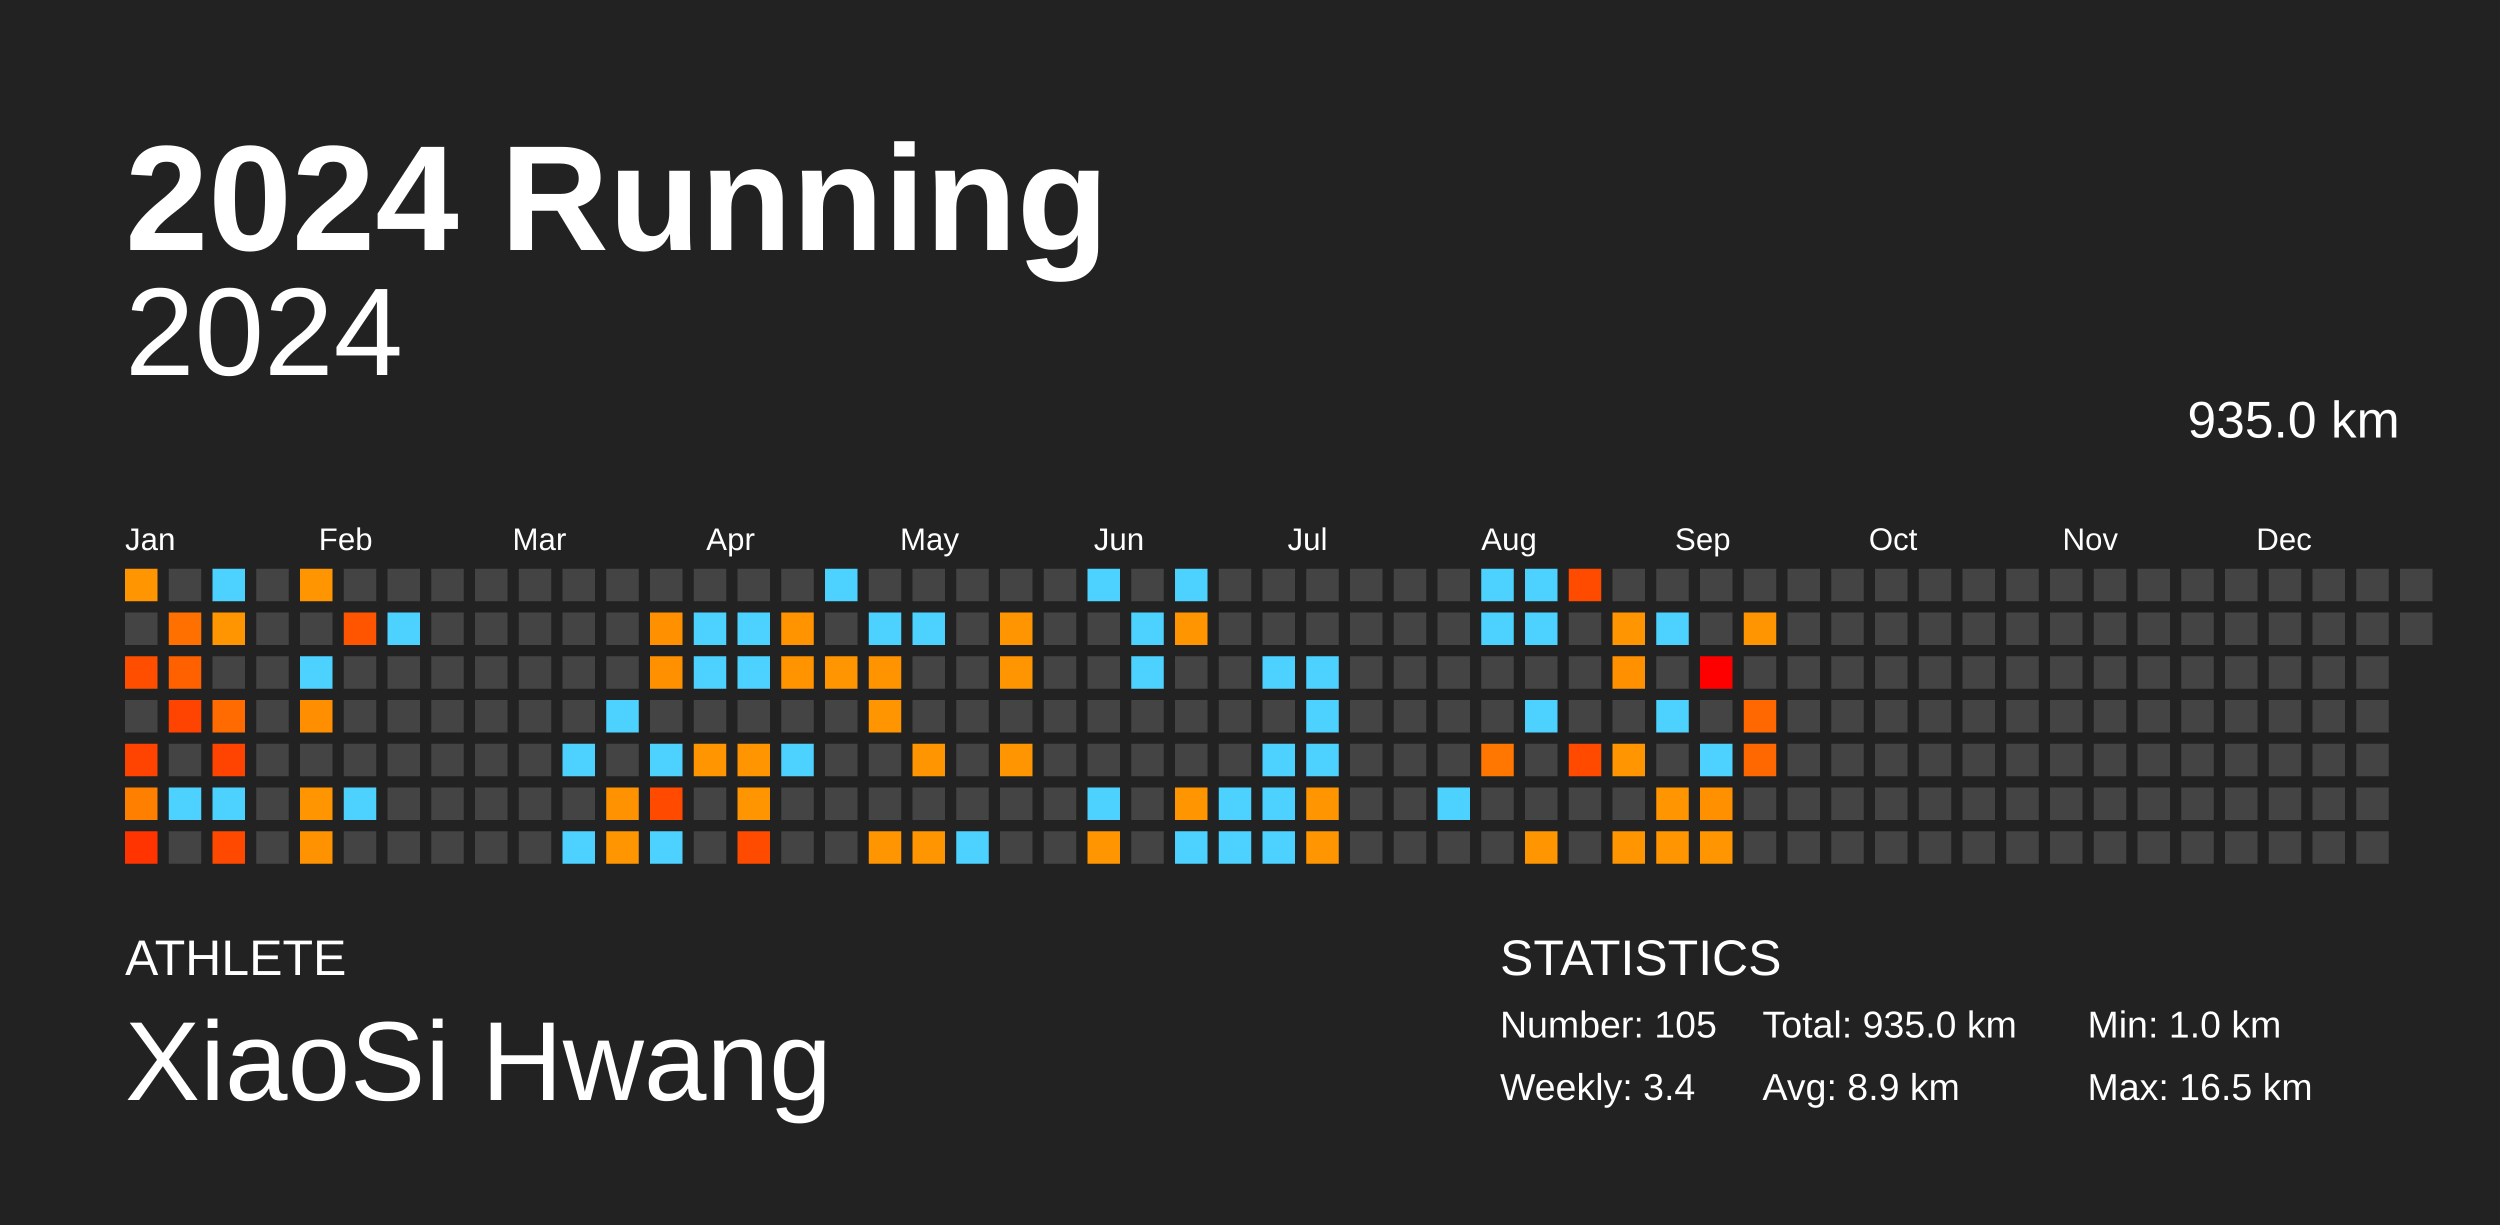
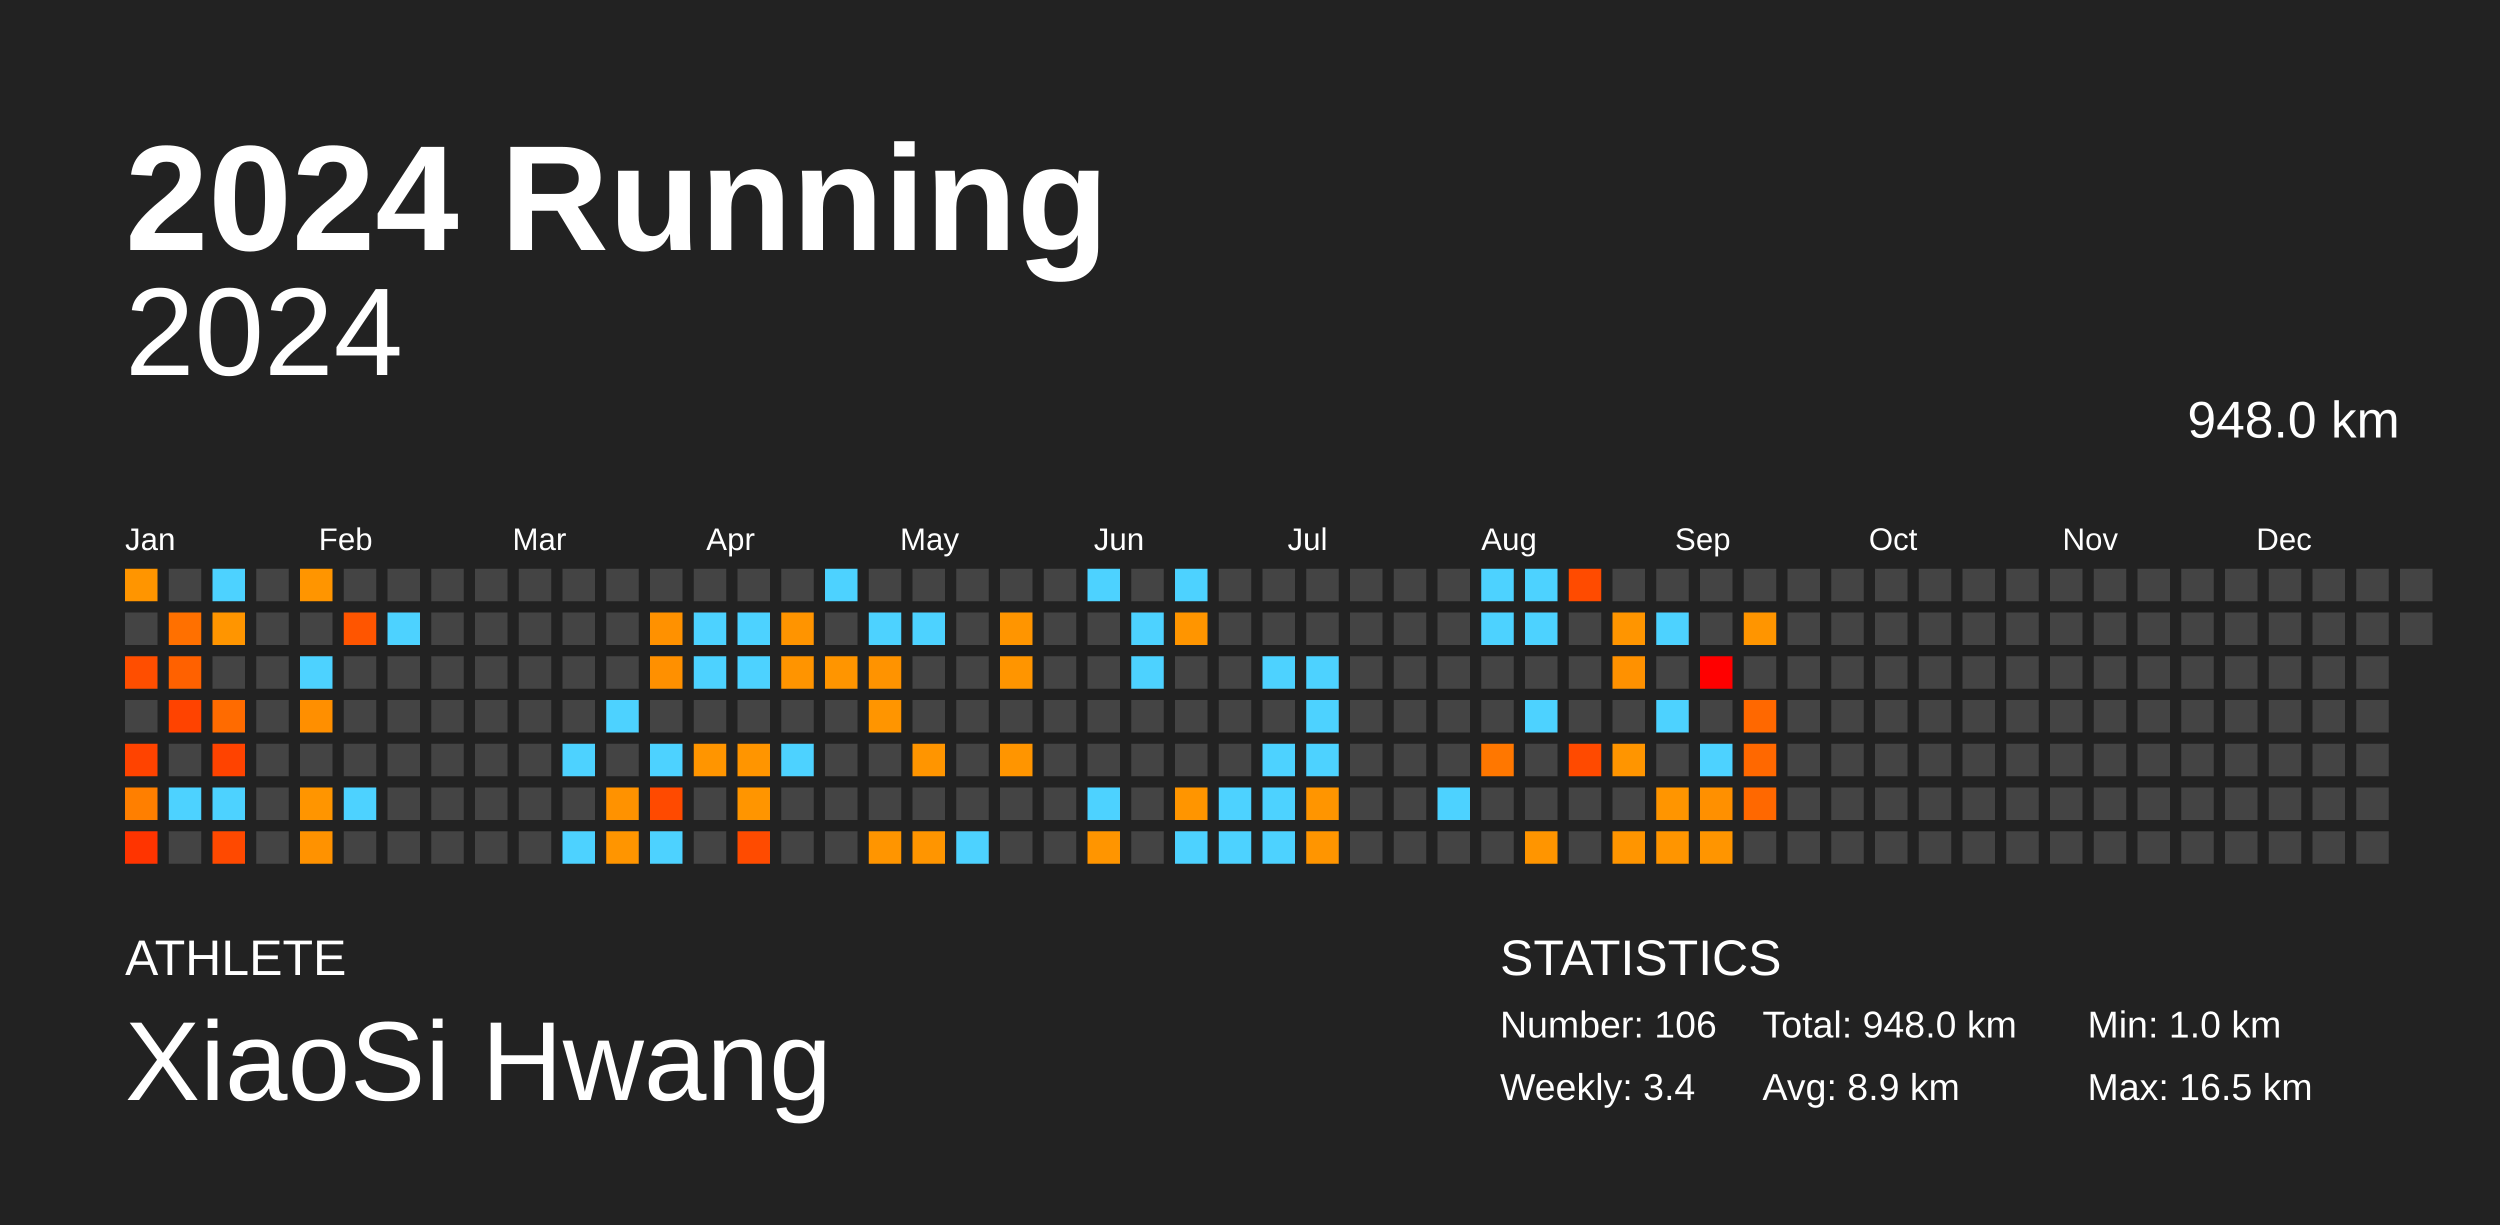
<svg xmlns="http://www.w3.org/2000/svg" baseProfile="full" height="98mm" version="1.1" viewBox="0,0,200,98" width="200mm">
  <defs />
  <rect fill="#222222" height="98" width="200" x="0" y="0" />
  <text fill="#FFFFFF" style="font-size:12px; font-family:Arial; font-weight:bold;" x="10" y="20">2024 Running</text>
  <text fill="#FFFFFF" style="font-size:4px; font-family:Arial" x="10" y="78">ATHLETE</text>
  <text fill="#FFFFFF" style="font-size:9px; font-family:Arial" x="10" y="88">XiaoSi Hwang</text>
  <text fill="#FFFFFF" style="font-size:4px; font-family:Arial" x="120" y="78">STATISTICS</text>
-   <text fill="#FFFFFF" style="font-size:3px; font-family:Arial" x="120" y="83">Number: 105</text>
+   <text fill="#FFFFFF" style="font-size:3px; font-family:Arial" x="120" y="83">Number: 106</text>
  <text fill="#FFFFFF" style="font-size:3px; font-family:Arial" x="120" y="88">Weekly: 3.4</text>
-   <text fill="#FFFFFF" style="font-size:3px; font-family:Arial" x="141" y="83">Total: 935.0 km</text>
+   <text fill="#FFFFFF" style="font-size:3px; font-family:Arial" x="141" y="83">Total: 948.0 km</text>
  <text fill="#FFFFFF" style="font-size:3px; font-family:Arial" x="141" y="88">Avg: 8.9 km</text>
  <text fill="#FFFFFF" style="font-size:3px; font-family:Arial" x="167" y="83">Min: 1.0 km</text>
  <text fill="#FFFFFF" style="font-size:3px; font-family:Arial" x="167" y="88">Max: 16.5 km</text>
  <text alignment-baseline="hanging" fill="#FFFFFF" style="font-size:10.0px; font-family:Arial;" x="10" y="30">2024</text>
-   <text alignment-baseline="hanging" fill="#FFFFFF" style="font-size:4.125px; font-family:Arial;" x="175" y="35">935.0 km</text>
+   <text alignment-baseline="hanging" fill="#FFFFFF" style="font-size:4.125px; font-family:Arial;" x="175" y="35">948.0 km</text>
  <text fill="#FFFFFF" style="font-size:2.5px; font-family:Arial" x="10.0" y="44">Jan</text>
  <text fill="#FFFFFF" style="font-size:2.5px; font-family:Arial" x="25.5" y="44">Feb</text>
  <text fill="#FFFFFF" style="font-size:2.5px; font-family:Arial" x="41.0" y="44">Mar</text>
  <text fill="#FFFFFF" style="font-size:2.5px; font-family:Arial" x="56.5" y="44">Apr</text>
  <text fill="#FFFFFF" style="font-size:2.5px; font-family:Arial" x="72.0" y="44">May</text>
  <text fill="#FFFFFF" style="font-size:2.5px; font-family:Arial" x="87.5" y="44">Jun</text>
  <text fill="#FFFFFF" style="font-size:2.5px; font-family:Arial" x="103.0" y="44">Jul</text>
  <text fill="#FFFFFF" style="font-size:2.5px; font-family:Arial" x="118.5" y="44">Aug</text>
  <text fill="#FFFFFF" style="font-size:2.5px; font-family:Arial" x="134.0" y="44">Sep</text>
  <text fill="#FFFFFF" style="font-size:2.5px; font-family:Arial" x="149.5" y="44">Oct</text>
  <text fill="#FFFFFF" style="font-size:2.5px; font-family:Arial" x="165.0" y="44">Nov</text>
  <text fill="#FFFFFF" style="font-size:2.5px; font-family:Arial" x="180.5" y="44">Dec</text>
  <rect fill="#ff9500" height="2.6" width="2.6" x="10.0" y="45.5" />
  <rect fill="#444444" height="2.6" width="2.6" x="10.0" y="49.0" />
  <rect fill="#ff4e00" height="2.6" width="2.6" x="10.0" y="52.5" />
  <rect fill="#444444" height="2.6" width="2.6" x="10.0" y="56.0" />
  <rect fill="#ff4300" height="2.6" width="2.6" x="10.0" y="59.5" />
  <rect fill="#ff7f00" height="2.6" width="2.6" x="10.0" y="63.0" />
  <rect fill="#ff3400" height="2.6" width="2.6" x="10.0" y="66.5" />
  <rect fill="#444444" height="2.6" width="2.6" x="13.5" y="45.5" />
  <rect fill="#ff7000" height="2.6" width="2.6" x="13.5" y="49.0" />
  <rect fill="#ff6100" height="2.6" width="2.6" x="13.5" y="52.5" />
  <rect fill="#ff4300" height="2.6" width="2.6" x="13.5" y="56.0" />
  <rect fill="#444444" height="2.6" width="2.6" x="13.5" y="59.5" />
  <rect fill="#4dd2ff" height="2.6" width="2.6" x="13.5" y="63.0" />
  <rect fill="#444444" height="2.6" width="2.6" x="13.5" y="66.5" />
  <rect fill="#4dd2ff" height="2.6" width="2.6" x="17.0" y="45.5" />
  <rect fill="#ff9500" height="2.6" width="2.6" x="17.0" y="49.0" />
  <rect fill="#444444" height="2.6" width="2.6" x="17.0" y="52.5" />
  <rect fill="#ff6b00" height="2.6" width="2.6" x="17.0" y="56.0" />
  <rect fill="#ff4300" height="2.6" width="2.6" x="17.0" y="59.5" />
  <rect fill="#4dd2ff" height="2.6" width="2.6" x="17.0" y="63.0" />
  <rect fill="#ff4900" height="2.6" width="2.6" x="17.0" y="66.5" />
  <rect fill="#444444" height="2.6" width="2.6" x="20.5" y="45.5" />
  <rect fill="#444444" height="2.6" width="2.6" x="20.5" y="49.0" />
  <rect fill="#444444" height="2.6" width="2.6" x="20.5" y="52.5" />
  <rect fill="#444444" height="2.6" width="2.6" x="20.5" y="56.0" />
  <rect fill="#444444" height="2.6" width="2.6" x="20.5" y="59.5" />
  <rect fill="#444444" height="2.6" width="2.6" x="20.5" y="63.0" />
  <rect fill="#444444" height="2.6" width="2.6" x="20.5" y="66.5" />
  <rect fill="#ff9500" height="2.6" width="2.6" x="24.0" y="45.5" />
  <rect fill="#444444" height="2.6" width="2.6" x="24.0" y="49.0" />
  <rect fill="#4dd2ff" height="2.6" width="2.6" x="24.0" y="52.5" />
  <rect fill="#ff8f00" height="2.6" width="2.6" x="24.0" y="56.0" />
  <rect fill="#444444" height="2.6" width="2.6" x="24.0" y="59.5" />
  <rect fill="#ff9500" height="2.6" width="2.6" x="24.0" y="63.0" />
  <rect fill="#ff9200" height="2.6" width="2.6" x="24.0" y="66.5" />
  <rect fill="#444444" height="2.6" width="2.6" x="27.5" y="45.5" />
  <rect fill="#ff5500" height="2.6" width="2.6" x="27.5" y="49.0" />
  <rect fill="#444444" height="2.6" width="2.6" x="27.5" y="52.5" />
  <rect fill="#444444" height="2.6" width="2.6" x="27.5" y="56.0" />
  <rect fill="#444444" height="2.6" width="2.6" x="27.5" y="59.5" />
  <rect fill="#4dd2ff" height="2.6" width="2.6" x="27.5" y="63.0" />
  <rect fill="#444444" height="2.6" width="2.6" x="27.5" y="66.5" />
  <rect fill="#444444" height="2.6" width="2.6" x="31.0" y="45.5" />
  <rect fill="#4dd2ff" height="2.6" width="2.6" x="31.0" y="49.0" />
  <rect fill="#444444" height="2.6" width="2.6" x="31.0" y="52.5" />
  <rect fill="#444444" height="2.6" width="2.6" x="31.0" y="56.0" />
  <rect fill="#444444" height="2.6" width="2.6" x="31.0" y="59.5" />
  <rect fill="#444444" height="2.6" width="2.6" x="31.0" y="63.0" />
  <rect fill="#444444" height="2.6" width="2.6" x="31.0" y="66.5" />
  <rect fill="#444444" height="2.6" width="2.6" x="34.5" y="45.5" />
  <rect fill="#444444" height="2.6" width="2.6" x="34.5" y="49.0" />
  <rect fill="#444444" height="2.6" width="2.6" x="34.5" y="52.5" />
  <rect fill="#444444" height="2.6" width="2.6" x="34.5" y="56.0" />
  <rect fill="#444444" height="2.6" width="2.6" x="34.5" y="59.5" />
  <rect fill="#444444" height="2.6" width="2.6" x="34.5" y="63.0" />
  <rect fill="#444444" height="2.6" width="2.6" x="34.5" y="66.5" />
  <rect fill="#444444" height="2.6" width="2.6" x="38.0" y="45.5" />
  <rect fill="#444444" height="2.6" width="2.6" x="38.0" y="49.0" />
  <rect fill="#444444" height="2.6" width="2.6" x="38.0" y="52.5" />
  <rect fill="#444444" height="2.6" width="2.6" x="38.0" y="56.0" />
  <rect fill="#444444" height="2.6" width="2.6" x="38.0" y="59.5" />
  <rect fill="#444444" height="2.6" width="2.6" x="38.0" y="63.0" />
  <rect fill="#444444" height="2.6" width="2.6" x="38.0" y="66.5" />
  <rect fill="#444444" height="2.6" width="2.6" x="41.5" y="45.5" />
  <rect fill="#444444" height="2.6" width="2.6" x="41.5" y="49.0" />
  <rect fill="#444444" height="2.6" width="2.6" x="41.5" y="52.5" />
  <rect fill="#444444" height="2.6" width="2.6" x="41.5" y="56.0" />
  <rect fill="#444444" height="2.6" width="2.6" x="41.5" y="59.5" />
  <rect fill="#444444" height="2.6" width="2.6" x="41.5" y="63.0" />
  <rect fill="#444444" height="2.6" width="2.6" x="41.5" y="66.5" />
  <rect fill="#444444" height="2.6" width="2.6" x="45.0" y="45.5" />
  <rect fill="#444444" height="2.6" width="2.6" x="45.0" y="49.0" />
  <rect fill="#444444" height="2.6" width="2.6" x="45.0" y="52.5" />
  <rect fill="#444444" height="2.6" width="2.6" x="45.0" y="56.0" />
  <rect fill="#4dd2ff" height="2.6" width="2.6" x="45.0" y="59.5" />
  <rect fill="#444444" height="2.6" width="2.6" x="45.0" y="63.0" />
  <rect fill="#4dd2ff" height="2.6" width="2.6" x="45.0" y="66.5" />
  <rect fill="#444444" height="2.6" width="2.6" x="48.5" y="45.5" />
  <rect fill="#444444" height="2.6" width="2.6" x="48.5" y="49.0" />
  <rect fill="#444444" height="2.6" width="2.6" x="48.5" y="52.5" />
  <rect fill="#4dd2ff" height="2.6" width="2.6" x="48.5" y="56.0" />
  <rect fill="#444444" height="2.6" width="2.6" x="48.5" y="59.5" />
  <rect fill="#ff9200" height="2.6" width="2.6" x="48.5" y="63.0" />
  <rect fill="#ff9500" height="2.6" width="2.6" x="48.5" y="66.5" />
  <rect fill="#444444" height="2.6" width="2.6" x="52.0" y="45.5" />
  <rect fill="#ff9100" height="2.6" width="2.6" x="52.0" y="49.0" />
  <rect fill="#ff9000" height="2.6" width="2.6" x="52.0" y="52.5" />
  <rect fill="#444444" height="2.6" width="2.6" x="52.0" y="56.0" />
  <rect fill="#4dd2ff" height="2.6" width="2.6" x="52.0" y="59.5" />
  <rect fill="#ff4a00" height="2.6" width="2.6" x="52.0" y="63.0" />
  <rect fill="#4dd2ff" height="2.6" width="2.6" x="52.0" y="66.5" />
  <rect fill="#444444" height="2.6" width="2.6" x="55.5" y="45.5" />
  <rect fill="#4dd2ff" height="2.6" width="2.6" x="55.5" y="49.0" />
  <rect fill="#4dd2ff" height="2.6" width="2.6" x="55.5" y="52.5" />
  <rect fill="#444444" height="2.6" width="2.6" x="55.5" y="56.0" />
  <rect fill="#ff9500" height="2.6" width="2.6" x="55.5" y="59.5" />
  <rect fill="#444444" height="2.6" width="2.6" x="55.5" y="63.0" />
  <rect fill="#444444" height="2.6" width="2.6" x="55.5" y="66.5" />
  <rect fill="#444444" height="2.6" width="2.6" x="59.0" y="45.5" />
  <rect fill="#4dd2ff" height="2.6" width="2.6" x="59.0" y="49.0" />
  <rect fill="#4dd2ff" height="2.6" width="2.6" x="59.0" y="52.5" />
  <rect fill="#444444" height="2.6" width="2.6" x="59.0" y="56.0" />
  <rect fill="#ff9500" height="2.6" width="2.6" x="59.0" y="59.5" />
  <rect fill="#ff9500" height="2.6" width="2.6" x="59.0" y="63.0" />
  <rect fill="#ff4b00" height="2.6" width="2.6" x="59.0" y="66.5" />
  <rect fill="#444444" height="2.6" width="2.6" x="62.5" y="45.5" />
  <rect fill="#ff9400" height="2.6" width="2.6" x="62.5" y="49.0" />
  <rect fill="#ff9400" height="2.6" width="2.6" x="62.5" y="52.5" />
  <rect fill="#444444" height="2.6" width="2.6" x="62.5" y="56.0" />
  <rect fill="#4dd2ff" height="2.6" width="2.6" x="62.5" y="59.5" />
  <rect fill="#444444" height="2.6" width="2.6" x="62.5" y="63.0" />
  <rect fill="#444444" height="2.6" width="2.6" x="62.5" y="66.5" />
  <rect fill="#4dd2ff" height="2.6" width="2.6" x="66.0" y="45.5" />
  <rect fill="#444444" height="2.6" width="2.6" x="66.0" y="49.0" />
  <rect fill="#ff9500" height="2.6" width="2.6" x="66.0" y="52.5" />
  <rect fill="#444444" height="2.6" width="2.6" x="66.0" y="56.0" />
  <rect fill="#444444" height="2.6" width="2.6" x="66.0" y="59.5" />
  <rect fill="#444444" height="2.6" width="2.6" x="66.0" y="63.0" />
  <rect fill="#444444" height="2.6" width="2.6" x="66.0" y="66.5" />
  <rect fill="#444444" height="2.6" width="2.6" x="69.5" y="45.5" />
  <rect fill="#4dd2ff" height="2.6" width="2.6" x="69.5" y="49.0" />
  <rect fill="#ff9300" height="2.6" width="2.6" x="69.5" y="52.5" />
  <rect fill="#ff9500" height="2.6" width="2.6" x="69.5" y="56.0" />
  <rect fill="#444444" height="2.6" width="2.6" x="69.5" y="59.5" />
  <rect fill="#444444" height="2.6" width="2.6" x="69.5" y="63.0" />
  <rect fill="#ff9500" height="2.6" width="2.6" x="69.5" y="66.5" />
  <rect fill="#444444" height="2.6" width="2.6" x="73.0" y="45.5" />
  <rect fill="#4dd2ff" height="2.6" width="2.6" x="73.0" y="49.0" />
  <rect fill="#444444" height="2.6" width="2.6" x="73.0" y="52.5" />
  <rect fill="#444444" height="2.6" width="2.6" x="73.0" y="56.0" />
  <rect fill="#ff9500" height="2.6" width="2.6" x="73.0" y="59.5" />
  <rect fill="#444444" height="2.6" width="2.6" x="73.0" y="63.0" />
  <rect fill="#ff9500" height="2.6" width="2.6" x="73.0" y="66.5" />
  <rect fill="#444444" height="2.6" width="2.6" x="76.5" y="45.5" />
  <rect fill="#444444" height="2.6" width="2.6" x="76.5" y="49.0" />
  <rect fill="#444444" height="2.6" width="2.6" x="76.5" y="52.5" />
  <rect fill="#444444" height="2.6" width="2.6" x="76.5" y="56.0" />
  <rect fill="#444444" height="2.6" width="2.6" x="76.5" y="59.5" />
  <rect fill="#444444" height="2.6" width="2.6" x="76.5" y="63.0" />
  <rect fill="#4dd2ff" height="2.6" width="2.6" x="76.5" y="66.5" />
  <rect fill="#444444" height="2.6" width="2.6" x="80.0" y="45.5" />
  <rect fill="#ff9500" height="2.6" width="2.6" x="80.0" y="49.0" />
  <rect fill="#ff9500" height="2.6" width="2.6" x="80.0" y="52.5" />
  <rect fill="#444444" height="2.6" width="2.6" x="80.0" y="56.0" />
  <rect fill="#ff9500" height="2.6" width="2.6" x="80.0" y="59.5" />
  <rect fill="#444444" height="2.6" width="2.6" x="80.0" y="63.0" />
  <rect fill="#444444" height="2.6" width="2.6" x="80.0" y="66.5" />
  <rect fill="#444444" height="2.6" width="2.6" x="83.5" y="45.5" />
  <rect fill="#444444" height="2.6" width="2.6" x="83.5" y="49.0" />
  <rect fill="#444444" height="2.6" width="2.6" x="83.5" y="52.5" />
  <rect fill="#444444" height="2.6" width="2.6" x="83.5" y="56.0" />
  <rect fill="#444444" height="2.6" width="2.6" x="83.5" y="59.5" />
  <rect fill="#444444" height="2.6" width="2.6" x="83.5" y="63.0" />
  <rect fill="#444444" height="2.6" width="2.6" x="83.5" y="66.5" />
  <rect fill="#4dd2ff" height="2.6" width="2.6" x="87.0" y="45.5" />
  <rect fill="#444444" height="2.6" width="2.6" x="87.0" y="49.0" />
  <rect fill="#444444" height="2.6" width="2.6" x="87.0" y="52.5" />
  <rect fill="#444444" height="2.6" width="2.6" x="87.0" y="56.0" />
  <rect fill="#444444" height="2.6" width="2.6" x="87.0" y="59.5" />
  <rect fill="#4dd2ff" height="2.6" width="2.6" x="87.0" y="63.0" />
  <rect fill="#ff9500" height="2.6" width="2.6" x="87.0" y="66.5" />
  <rect fill="#444444" height="2.6" width="2.6" x="90.5" y="45.5" />
  <rect fill="#4dd2ff" height="2.6" width="2.6" x="90.5" y="49.0" />
  <rect fill="#4dd2ff" height="2.6" width="2.6" x="90.5" y="52.5" />
  <rect fill="#444444" height="2.6" width="2.6" x="90.5" y="56.0" />
  <rect fill="#444444" height="2.6" width="2.6" x="90.5" y="59.5" />
  <rect fill="#444444" height="2.6" width="2.6" x="90.5" y="63.0" />
  <rect fill="#444444" height="2.6" width="2.6" x="90.5" y="66.5" />
  <rect fill="#4dd2ff" height="2.6" width="2.6" x="94.0" y="45.5" />
  <rect fill="#ff9500" height="2.6" width="2.6" x="94.0" y="49.0" />
  <rect fill="#444444" height="2.6" width="2.6" x="94.0" y="52.5" />
  <rect fill="#444444" height="2.6" width="2.6" x="94.0" y="56.0" />
  <rect fill="#444444" height="2.6" width="2.6" x="94.0" y="59.5" />
  <rect fill="#ff9500" height="2.6" width="2.6" x="94.0" y="63.0" />
  <rect fill="#4dd2ff" height="2.6" width="2.6" x="94.0" y="66.5" />
  <rect fill="#444444" height="2.6" width="2.6" x="97.5" y="45.5" />
  <rect fill="#444444" height="2.6" width="2.6" x="97.5" y="49.0" />
  <rect fill="#444444" height="2.6" width="2.6" x="97.5" y="52.5" />
  <rect fill="#444444" height="2.6" width="2.6" x="97.5" y="56.0" />
  <rect fill="#444444" height="2.6" width="2.6" x="97.5" y="59.5" />
  <rect fill="#4dd2ff" height="2.6" width="2.6" x="97.5" y="63.0" />
  <rect fill="#4dd2ff" height="2.6" width="2.6" x="97.5" y="66.5" />
  <rect fill="#444444" height="2.6" width="2.6" x="101.0" y="45.5" />
  <rect fill="#444444" height="2.6" width="2.6" x="101.0" y="49.0" />
  <rect fill="#4dd2ff" height="2.6" width="2.6" x="101.0" y="52.5" />
  <rect fill="#444444" height="2.6" width="2.6" x="101.0" y="56.0" />
  <rect fill="#4dd2ff" height="2.6" width="2.6" x="101.0" y="59.5" />
  <rect fill="#4dd2ff" height="2.6" width="2.6" x="101.0" y="63.0" />
  <rect fill="#4dd2ff" height="2.6" width="2.6" x="101.0" y="66.5" />
  <rect fill="#444444" height="2.6" width="2.6" x="104.5" y="45.5" />
  <rect fill="#444444" height="2.6" width="2.6" x="104.5" y="49.0" />
  <rect fill="#4dd2ff" height="2.6" width="2.6" x="104.5" y="52.5" />
  <rect fill="#4dd2ff" height="2.6" width="2.6" x="104.5" y="56.0" />
  <rect fill="#4dd2ff" height="2.6" width="2.6" x="104.5" y="59.5" />
  <rect fill="#ff9500" height="2.6" width="2.6" x="104.5" y="63.0" />
  <rect fill="#ff9500" height="2.6" width="2.6" x="104.5" y="66.5" />
  <rect fill="#444444" height="2.6" width="2.6" x="108.0" y="45.5" />
  <rect fill="#444444" height="2.6" width="2.6" x="108.0" y="49.0" />
  <rect fill="#444444" height="2.6" width="2.6" x="108.0" y="52.5" />
  <rect fill="#444444" height="2.6" width="2.6" x="108.0" y="56.0" />
  <rect fill="#444444" height="2.6" width="2.6" x="108.0" y="59.5" />
  <rect fill="#444444" height="2.6" width="2.6" x="108.0" y="63.0" />
  <rect fill="#444444" height="2.6" width="2.6" x="108.0" y="66.5" />
  <rect fill="#444444" height="2.6" width="2.6" x="111.5" y="45.5" />
  <rect fill="#444444" height="2.6" width="2.6" x="111.5" y="49.0" />
  <rect fill="#444444" height="2.6" width="2.6" x="111.5" y="52.5" />
  <rect fill="#444444" height="2.6" width="2.6" x="111.5" y="56.0" />
  <rect fill="#444444" height="2.6" width="2.6" x="111.5" y="59.5" />
  <rect fill="#444444" height="2.6" width="2.6" x="111.5" y="63.0" />
  <rect fill="#444444" height="2.6" width="2.6" x="111.5" y="66.5" />
  <rect fill="#444444" height="2.6" width="2.6" x="115.0" y="45.5" />
  <rect fill="#444444" height="2.6" width="2.6" x="115.0" y="49.0" />
  <rect fill="#444444" height="2.6" width="2.6" x="115.0" y="52.5" />
  <rect fill="#444444" height="2.6" width="2.6" x="115.0" y="56.0" />
  <rect fill="#444444" height="2.6" width="2.6" x="115.0" y="59.5" />
  <rect fill="#4dd2ff" height="2.6" width="2.6" x="115.0" y="63.0" />
  <rect fill="#444444" height="2.6" width="2.6" x="115.0" y="66.5" />
  <rect fill="#4dd2ff" height="2.6" width="2.6" x="118.5" y="45.5" />
  <rect fill="#4dd2ff" height="2.6" width="2.6" x="118.5" y="49.0" />
  <rect fill="#444444" height="2.6" width="2.6" x="118.5" y="52.5" />
  <rect fill="#444444" height="2.6" width="2.6" x="118.5" y="56.0" />
  <rect fill="#ff7700" height="2.6" width="2.6" x="118.5" y="59.5" />
  <rect fill="#444444" height="2.6" width="2.6" x="118.5" y="63.0" />
  <rect fill="#444444" height="2.6" width="2.6" x="118.5" y="66.5" />
  <rect fill="#4dd2ff" height="2.6" width="2.6" x="122.0" y="45.5" />
  <rect fill="#4dd2ff" height="2.6" width="2.6" x="122.0" y="49.0" />
  <rect fill="#444444" height="2.6" width="2.6" x="122.0" y="52.5" />
  <rect fill="#4dd2ff" height="2.6" width="2.6" x="122.0" y="56.0" />
  <rect fill="#444444" height="2.6" width="2.6" x="122.0" y="59.5" />
  <rect fill="#444444" height="2.6" width="2.6" x="122.0" y="63.0" />
  <rect fill="#ff9500" height="2.6" width="2.6" x="122.0" y="66.5" />
  <rect fill="#ff4b00" height="2.6" width="2.6" x="125.5" y="45.5" />
  <rect fill="#444444" height="2.6" width="2.6" x="125.5" y="49.0" />
  <rect fill="#444444" height="2.6" width="2.6" x="125.5" y="52.5" />
  <rect fill="#444444" height="2.6" width="2.6" x="125.5" y="56.0" />
  <rect fill="#ff4a00" height="2.6" width="2.6" x="125.5" y="59.5" />
  <rect fill="#444444" height="2.6" width="2.6" x="125.5" y="63.0" />
  <rect fill="#444444" height="2.6" width="2.6" x="125.5" y="66.5" />
  <rect fill="#444444" height="2.6" width="2.6" x="129.0" y="45.5" />
  <rect fill="#ff9500" height="2.6" width="2.6" x="129.0" y="49.0" />
  <rect fill="#ff9100" height="2.6" width="2.6" x="129.0" y="52.5" />
  <rect fill="#444444" height="2.6" width="2.6" x="129.0" y="56.0" />
  <rect fill="#ff9500" height="2.6" width="2.6" x="129.0" y="59.5" />
  <rect fill="#444444" height="2.6" width="2.6" x="129.0" y="63.0" />
  <rect fill="#ff9500" height="2.6" width="2.6" x="129.0" y="66.5" />
  <rect fill="#444444" height="2.6" width="2.6" x="132.5" y="45.5" />
  <rect fill="#4dd2ff" height="2.6" width="2.6" x="132.5" y="49.0" />
  <rect fill="#444444" height="2.6" width="2.6" x="132.5" y="52.5" />
  <rect fill="#4dd2ff" height="2.6" width="2.6" x="132.5" y="56.0" />
  <rect fill="#444444" height="2.6" width="2.6" x="132.5" y="59.5" />
  <rect fill="#ff9500" height="2.6" width="2.6" x="132.5" y="63.0" />
  <rect fill="#ff9500" height="2.6" width="2.6" x="132.5" y="66.5" />
  <rect fill="#444444" height="2.6" width="2.6" x="136.0" y="45.5" />
  <rect fill="#444444" height="2.6" width="2.6" x="136.0" y="49.0" />
  <rect fill="red" height="2.6" width="2.6" x="136.0" y="52.5" />
  <rect fill="#444444" height="2.6" width="2.6" x="136.0" y="56.0" />
  <rect fill="#4dd2ff" height="2.6" width="2.6" x="136.0" y="59.5" />
  <rect fill="#ff9000" height="2.6" width="2.6" x="136.0" y="63.0" />
  <rect fill="#ff9500" height="2.6" width="2.6" x="136.0" y="66.5" />
  <rect fill="#444444" height="2.6" width="2.6" x="139.5" y="45.5" />
  <rect fill="#ff9500" height="2.6" width="2.6" x="139.5" y="49.0" />
  <rect fill="#444444" height="2.6" width="2.6" x="139.5" y="52.5" />
  <rect fill="#ff6800" height="2.6" width="2.6" x="139.5" y="56.0" />
  <rect fill="#ff6800" height="2.6" width="2.6" x="139.5" y="59.5" />
-   <rect fill="#444444" height="2.6" width="2.6" x="139.5" y="63.0" />
+   <rect fill="#ff6800" height="2.6" width="2.6" x="139.5" y="63.0" />
  <rect fill="#444444" height="2.6" width="2.6" x="139.5" y="66.5" />
  <rect fill="#444444" height="2.6" width="2.6" x="143.0" y="45.5" />
  <rect fill="#444444" height="2.6" width="2.6" x="143.0" y="49.0" />
  <rect fill="#444444" height="2.6" width="2.6" x="143.0" y="52.5" />
  <rect fill="#444444" height="2.6" width="2.6" x="143.0" y="56.0" />
  <rect fill="#444444" height="2.6" width="2.6" x="143.0" y="59.5" />
  <rect fill="#444444" height="2.6" width="2.6" x="143.0" y="63.0" />
  <rect fill="#444444" height="2.6" width="2.6" x="143.0" y="66.5" />
  <rect fill="#444444" height="2.6" width="2.6" x="146.5" y="45.5" />
  <rect fill="#444444" height="2.6" width="2.6" x="146.5" y="49.0" />
  <rect fill="#444444" height="2.6" width="2.6" x="146.5" y="52.5" />
  <rect fill="#444444" height="2.6" width="2.6" x="146.5" y="56.0" />
  <rect fill="#444444" height="2.6" width="2.6" x="146.5" y="59.5" />
  <rect fill="#444444" height="2.6" width="2.6" x="146.5" y="63.0" />
  <rect fill="#444444" height="2.6" width="2.6" x="146.5" y="66.5" />
  <rect fill="#444444" height="2.6" width="2.6" x="150.0" y="45.5" />
  <rect fill="#444444" height="2.6" width="2.6" x="150.0" y="49.0" />
  <rect fill="#444444" height="2.6" width="2.6" x="150.0" y="52.5" />
  <rect fill="#444444" height="2.6" width="2.6" x="150.0" y="56.0" />
  <rect fill="#444444" height="2.6" width="2.6" x="150.0" y="59.5" />
  <rect fill="#444444" height="2.6" width="2.6" x="150.0" y="63.0" />
  <rect fill="#444444" height="2.6" width="2.6" x="150.0" y="66.5" />
  <rect fill="#444444" height="2.6" width="2.6" x="153.5" y="45.5" />
  <rect fill="#444444" height="2.6" width="2.6" x="153.5" y="49.0" />
  <rect fill="#444444" height="2.6" width="2.6" x="153.5" y="52.5" />
  <rect fill="#444444" height="2.6" width="2.6" x="153.5" y="56.0" />
  <rect fill="#444444" height="2.6" width="2.6" x="153.5" y="59.5" />
  <rect fill="#444444" height="2.6" width="2.6" x="153.5" y="63.0" />
  <rect fill="#444444" height="2.6" width="2.6" x="153.5" y="66.5" />
  <rect fill="#444444" height="2.6" width="2.6" x="157.0" y="45.5" />
  <rect fill="#444444" height="2.6" width="2.6" x="157.0" y="49.0" />
  <rect fill="#444444" height="2.6" width="2.6" x="157.0" y="52.5" />
  <rect fill="#444444" height="2.6" width="2.6" x="157.0" y="56.0" />
  <rect fill="#444444" height="2.6" width="2.6" x="157.0" y="59.5" />
  <rect fill="#444444" height="2.6" width="2.6" x="157.0" y="63.0" />
  <rect fill="#444444" height="2.6" width="2.6" x="157.0" y="66.5" />
  <rect fill="#444444" height="2.6" width="2.6" x="160.5" y="45.5" />
  <rect fill="#444444" height="2.6" width="2.6" x="160.5" y="49.0" />
  <rect fill="#444444" height="2.6" width="2.6" x="160.5" y="52.5" />
  <rect fill="#444444" height="2.6" width="2.6" x="160.5" y="56.0" />
  <rect fill="#444444" height="2.6" width="2.6" x="160.5" y="59.5" />
  <rect fill="#444444" height="2.6" width="2.6" x="160.5" y="63.0" />
  <rect fill="#444444" height="2.6" width="2.6" x="160.5" y="66.5" />
  <rect fill="#444444" height="2.6" width="2.6" x="164.0" y="45.5" />
  <rect fill="#444444" height="2.6" width="2.6" x="164.0" y="49.0" />
  <rect fill="#444444" height="2.6" width="2.6" x="164.0" y="52.5" />
  <rect fill="#444444" height="2.6" width="2.6" x="164.0" y="56.0" />
  <rect fill="#444444" height="2.6" width="2.6" x="164.0" y="59.5" />
  <rect fill="#444444" height="2.6" width="2.6" x="164.0" y="63.0" />
  <rect fill="#444444" height="2.6" width="2.6" x="164.0" y="66.5" />
  <rect fill="#444444" height="2.6" width="2.6" x="167.5" y="45.5" />
  <rect fill="#444444" height="2.6" width="2.6" x="167.5" y="49.0" />
  <rect fill="#444444" height="2.6" width="2.6" x="167.5" y="52.5" />
  <rect fill="#444444" height="2.6" width="2.6" x="167.5" y="56.0" />
  <rect fill="#444444" height="2.6" width="2.6" x="167.5" y="59.5" />
  <rect fill="#444444" height="2.6" width="2.6" x="167.5" y="63.0" />
  <rect fill="#444444" height="2.6" width="2.6" x="167.5" y="66.5" />
  <rect fill="#444444" height="2.6" width="2.6" x="171.0" y="45.5" />
  <rect fill="#444444" height="2.6" width="2.6" x="171.0" y="49.0" />
  <rect fill="#444444" height="2.6" width="2.6" x="171.0" y="52.5" />
  <rect fill="#444444" height="2.6" width="2.6" x="171.0" y="56.0" />
  <rect fill="#444444" height="2.6" width="2.6" x="171.0" y="59.5" />
  <rect fill="#444444" height="2.6" width="2.6" x="171.0" y="63.0" />
  <rect fill="#444444" height="2.6" width="2.6" x="171.0" y="66.5" />
  <rect fill="#444444" height="2.6" width="2.6" x="174.5" y="45.5" />
  <rect fill="#444444" height="2.6" width="2.6" x="174.5" y="49.0" />
  <rect fill="#444444" height="2.6" width="2.6" x="174.5" y="52.5" />
  <rect fill="#444444" height="2.6" width="2.6" x="174.5" y="56.0" />
  <rect fill="#444444" height="2.6" width="2.6" x="174.5" y="59.5" />
  <rect fill="#444444" height="2.6" width="2.6" x="174.5" y="63.0" />
  <rect fill="#444444" height="2.6" width="2.6" x="174.5" y="66.5" />
  <rect fill="#444444" height="2.6" width="2.6" x="178.0" y="45.5" />
  <rect fill="#444444" height="2.6" width="2.6" x="178.0" y="49.0" />
  <rect fill="#444444" height="2.6" width="2.6" x="178.0" y="52.5" />
  <rect fill="#444444" height="2.6" width="2.6" x="178.0" y="56.0" />
  <rect fill="#444444" height="2.6" width="2.6" x="178.0" y="59.5" />
  <rect fill="#444444" height="2.6" width="2.6" x="178.0" y="63.0" />
  <rect fill="#444444" height="2.6" width="2.6" x="178.0" y="66.5" />
  <rect fill="#444444" height="2.6" width="2.6" x="181.5" y="45.5" />
  <rect fill="#444444" height="2.6" width="2.6" x="181.5" y="49.0" />
  <rect fill="#444444" height="2.6" width="2.6" x="181.5" y="52.5" />
  <rect fill="#444444" height="2.6" width="2.6" x="181.5" y="56.0" />
  <rect fill="#444444" height="2.6" width="2.6" x="181.5" y="59.5" />
  <rect fill="#444444" height="2.6" width="2.6" x="181.5" y="63.0" />
  <rect fill="#444444" height="2.6" width="2.6" x="181.5" y="66.5" />
  <rect fill="#444444" height="2.6" width="2.6" x="185.0" y="45.5" />
  <rect fill="#444444" height="2.6" width="2.6" x="185.0" y="49.0" />
  <rect fill="#444444" height="2.6" width="2.6" x="185.0" y="52.5" />
  <rect fill="#444444" height="2.6" width="2.6" x="185.0" y="56.0" />
  <rect fill="#444444" height="2.6" width="2.6" x="185.0" y="59.5" />
  <rect fill="#444444" height="2.6" width="2.6" x="185.0" y="63.0" />
  <rect fill="#444444" height="2.6" width="2.6" x="185.0" y="66.5" />
  <rect fill="#444444" height="2.6" width="2.6" x="188.5" y="45.5" />
  <rect fill="#444444" height="2.6" width="2.6" x="188.5" y="49.0" />
  <rect fill="#444444" height="2.6" width="2.6" x="188.5" y="52.5" />
  <rect fill="#444444" height="2.6" width="2.6" x="188.5" y="56.0" />
  <rect fill="#444444" height="2.6" width="2.6" x="188.5" y="59.5" />
  <rect fill="#444444" height="2.6" width="2.6" x="188.5" y="63.0" />
  <rect fill="#444444" height="2.6" width="2.6" x="188.5" y="66.5" />
  <rect fill="#444444" height="2.6" width="2.6" x="192.0" y="45.5" />
  <rect fill="#444444" height="2.6" width="2.6" x="192.0" y="49.0" />
</svg>
